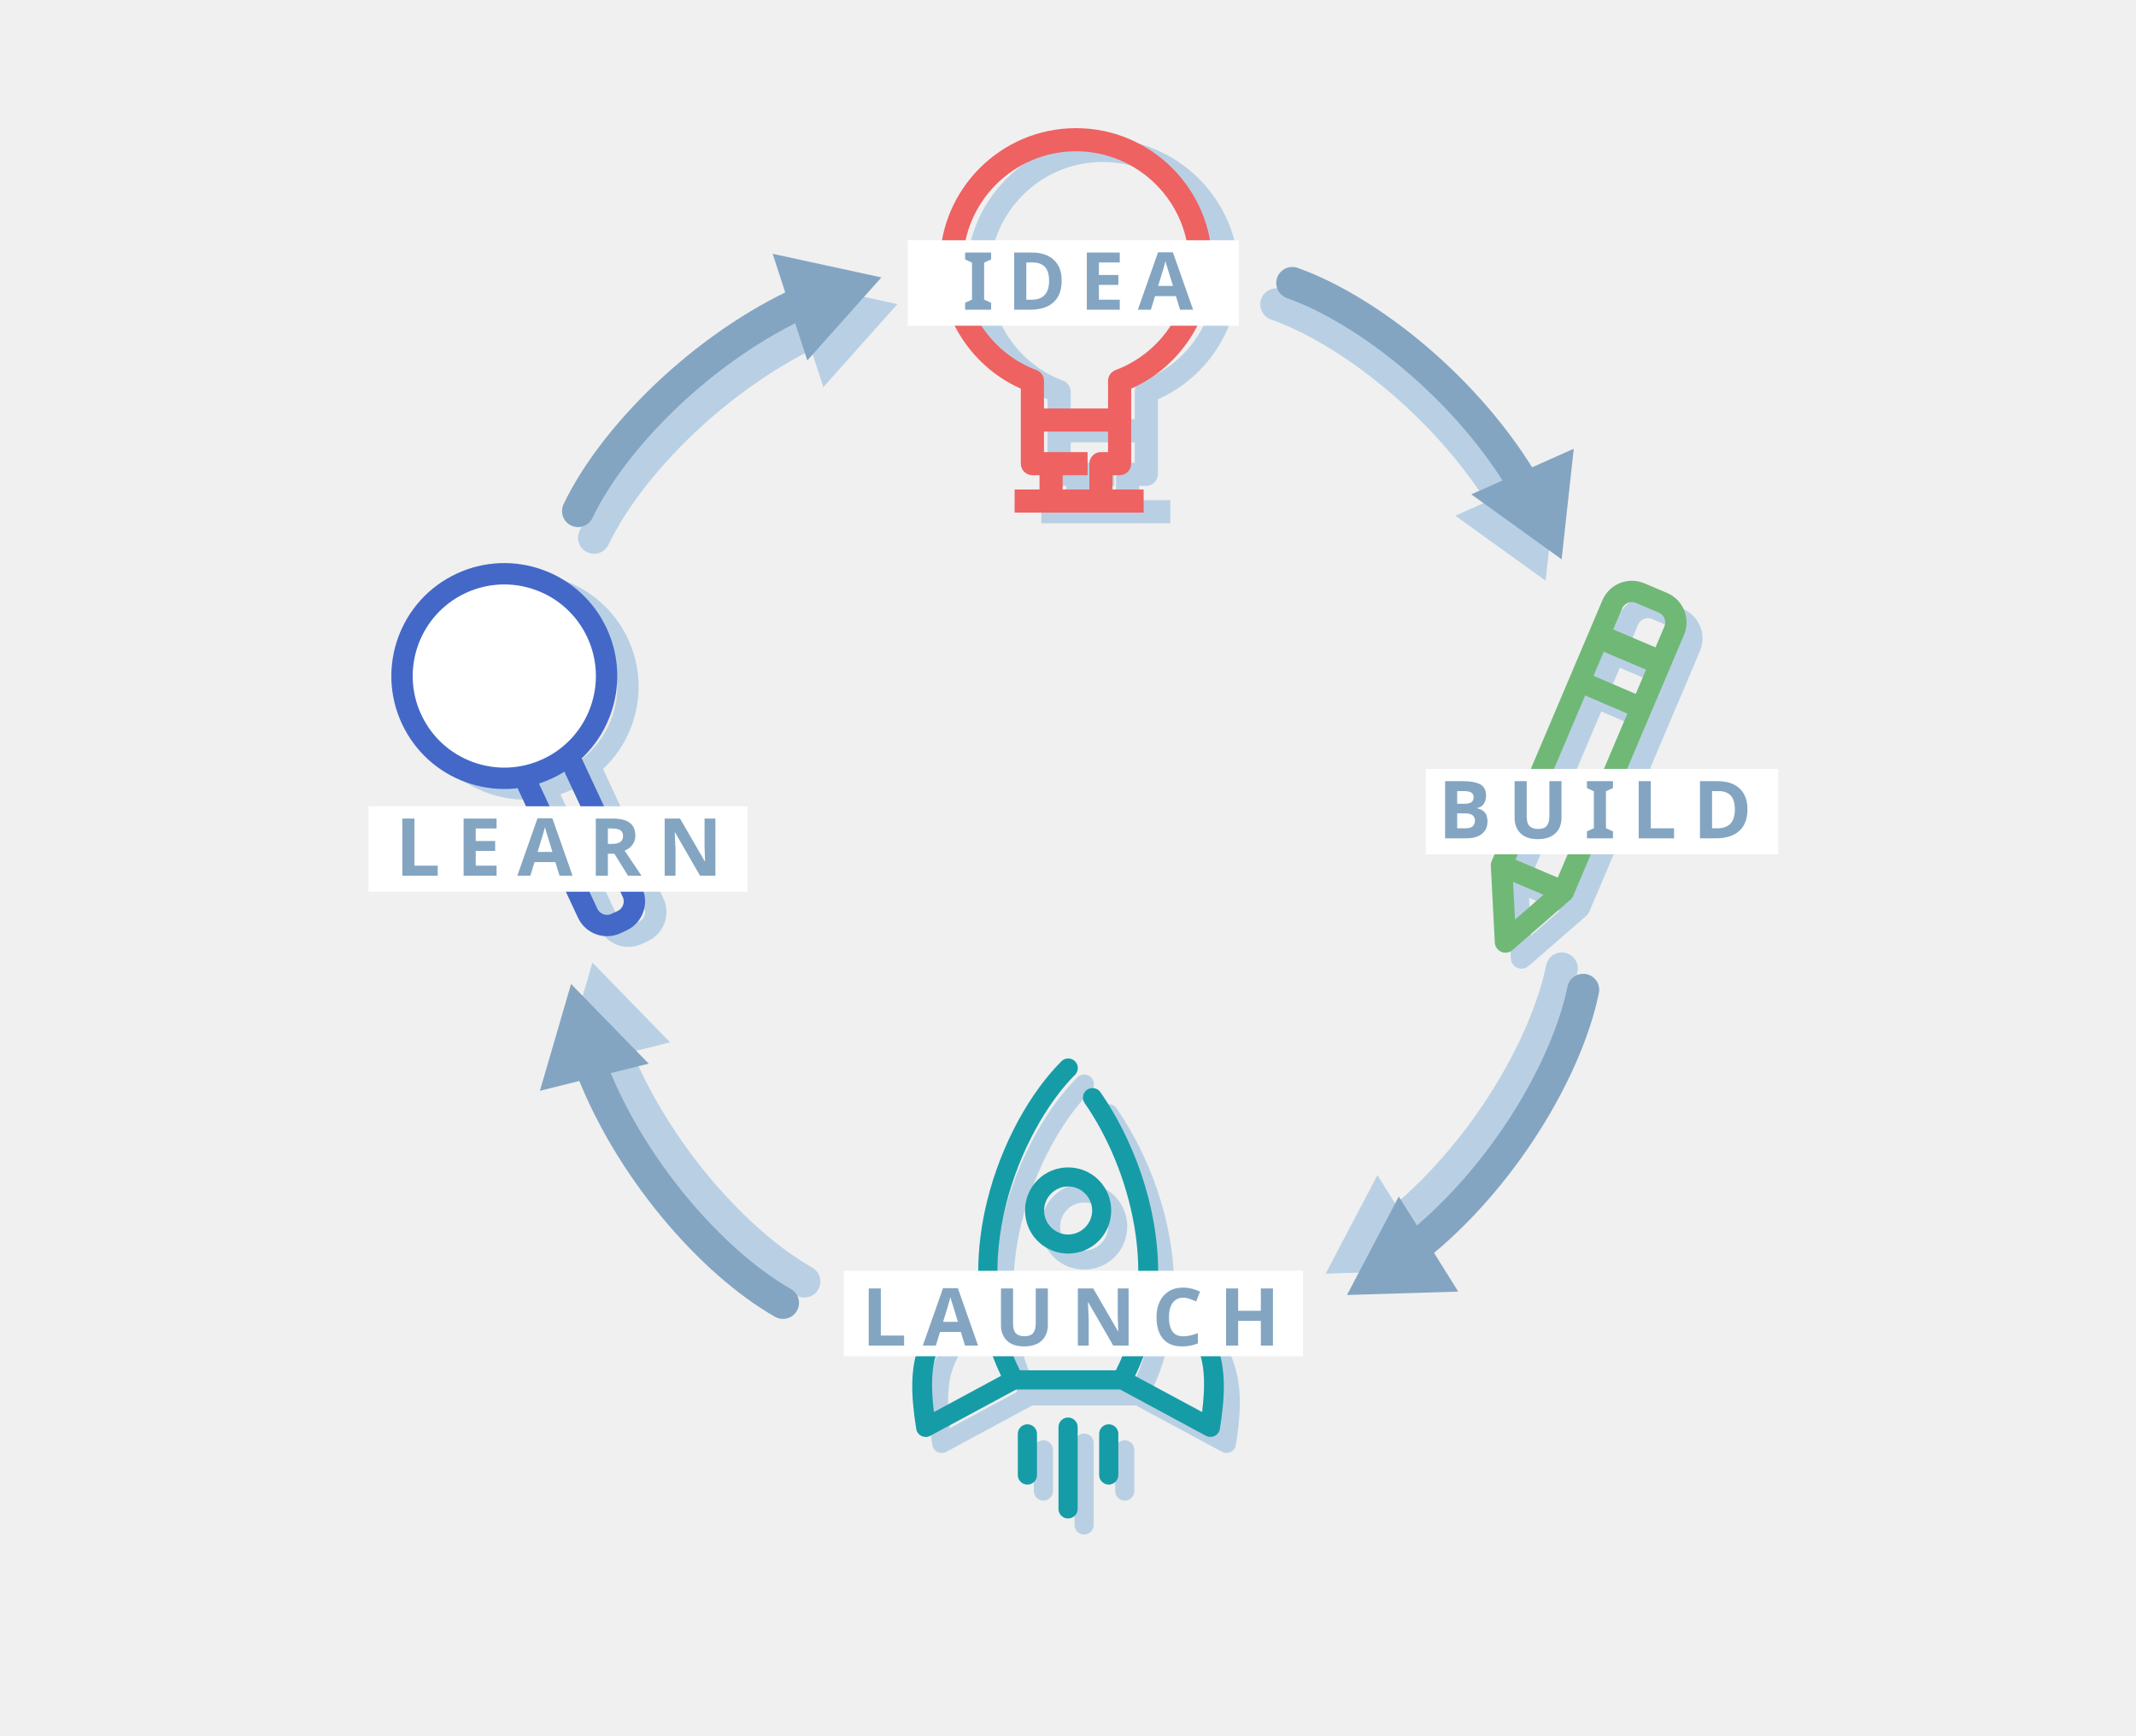
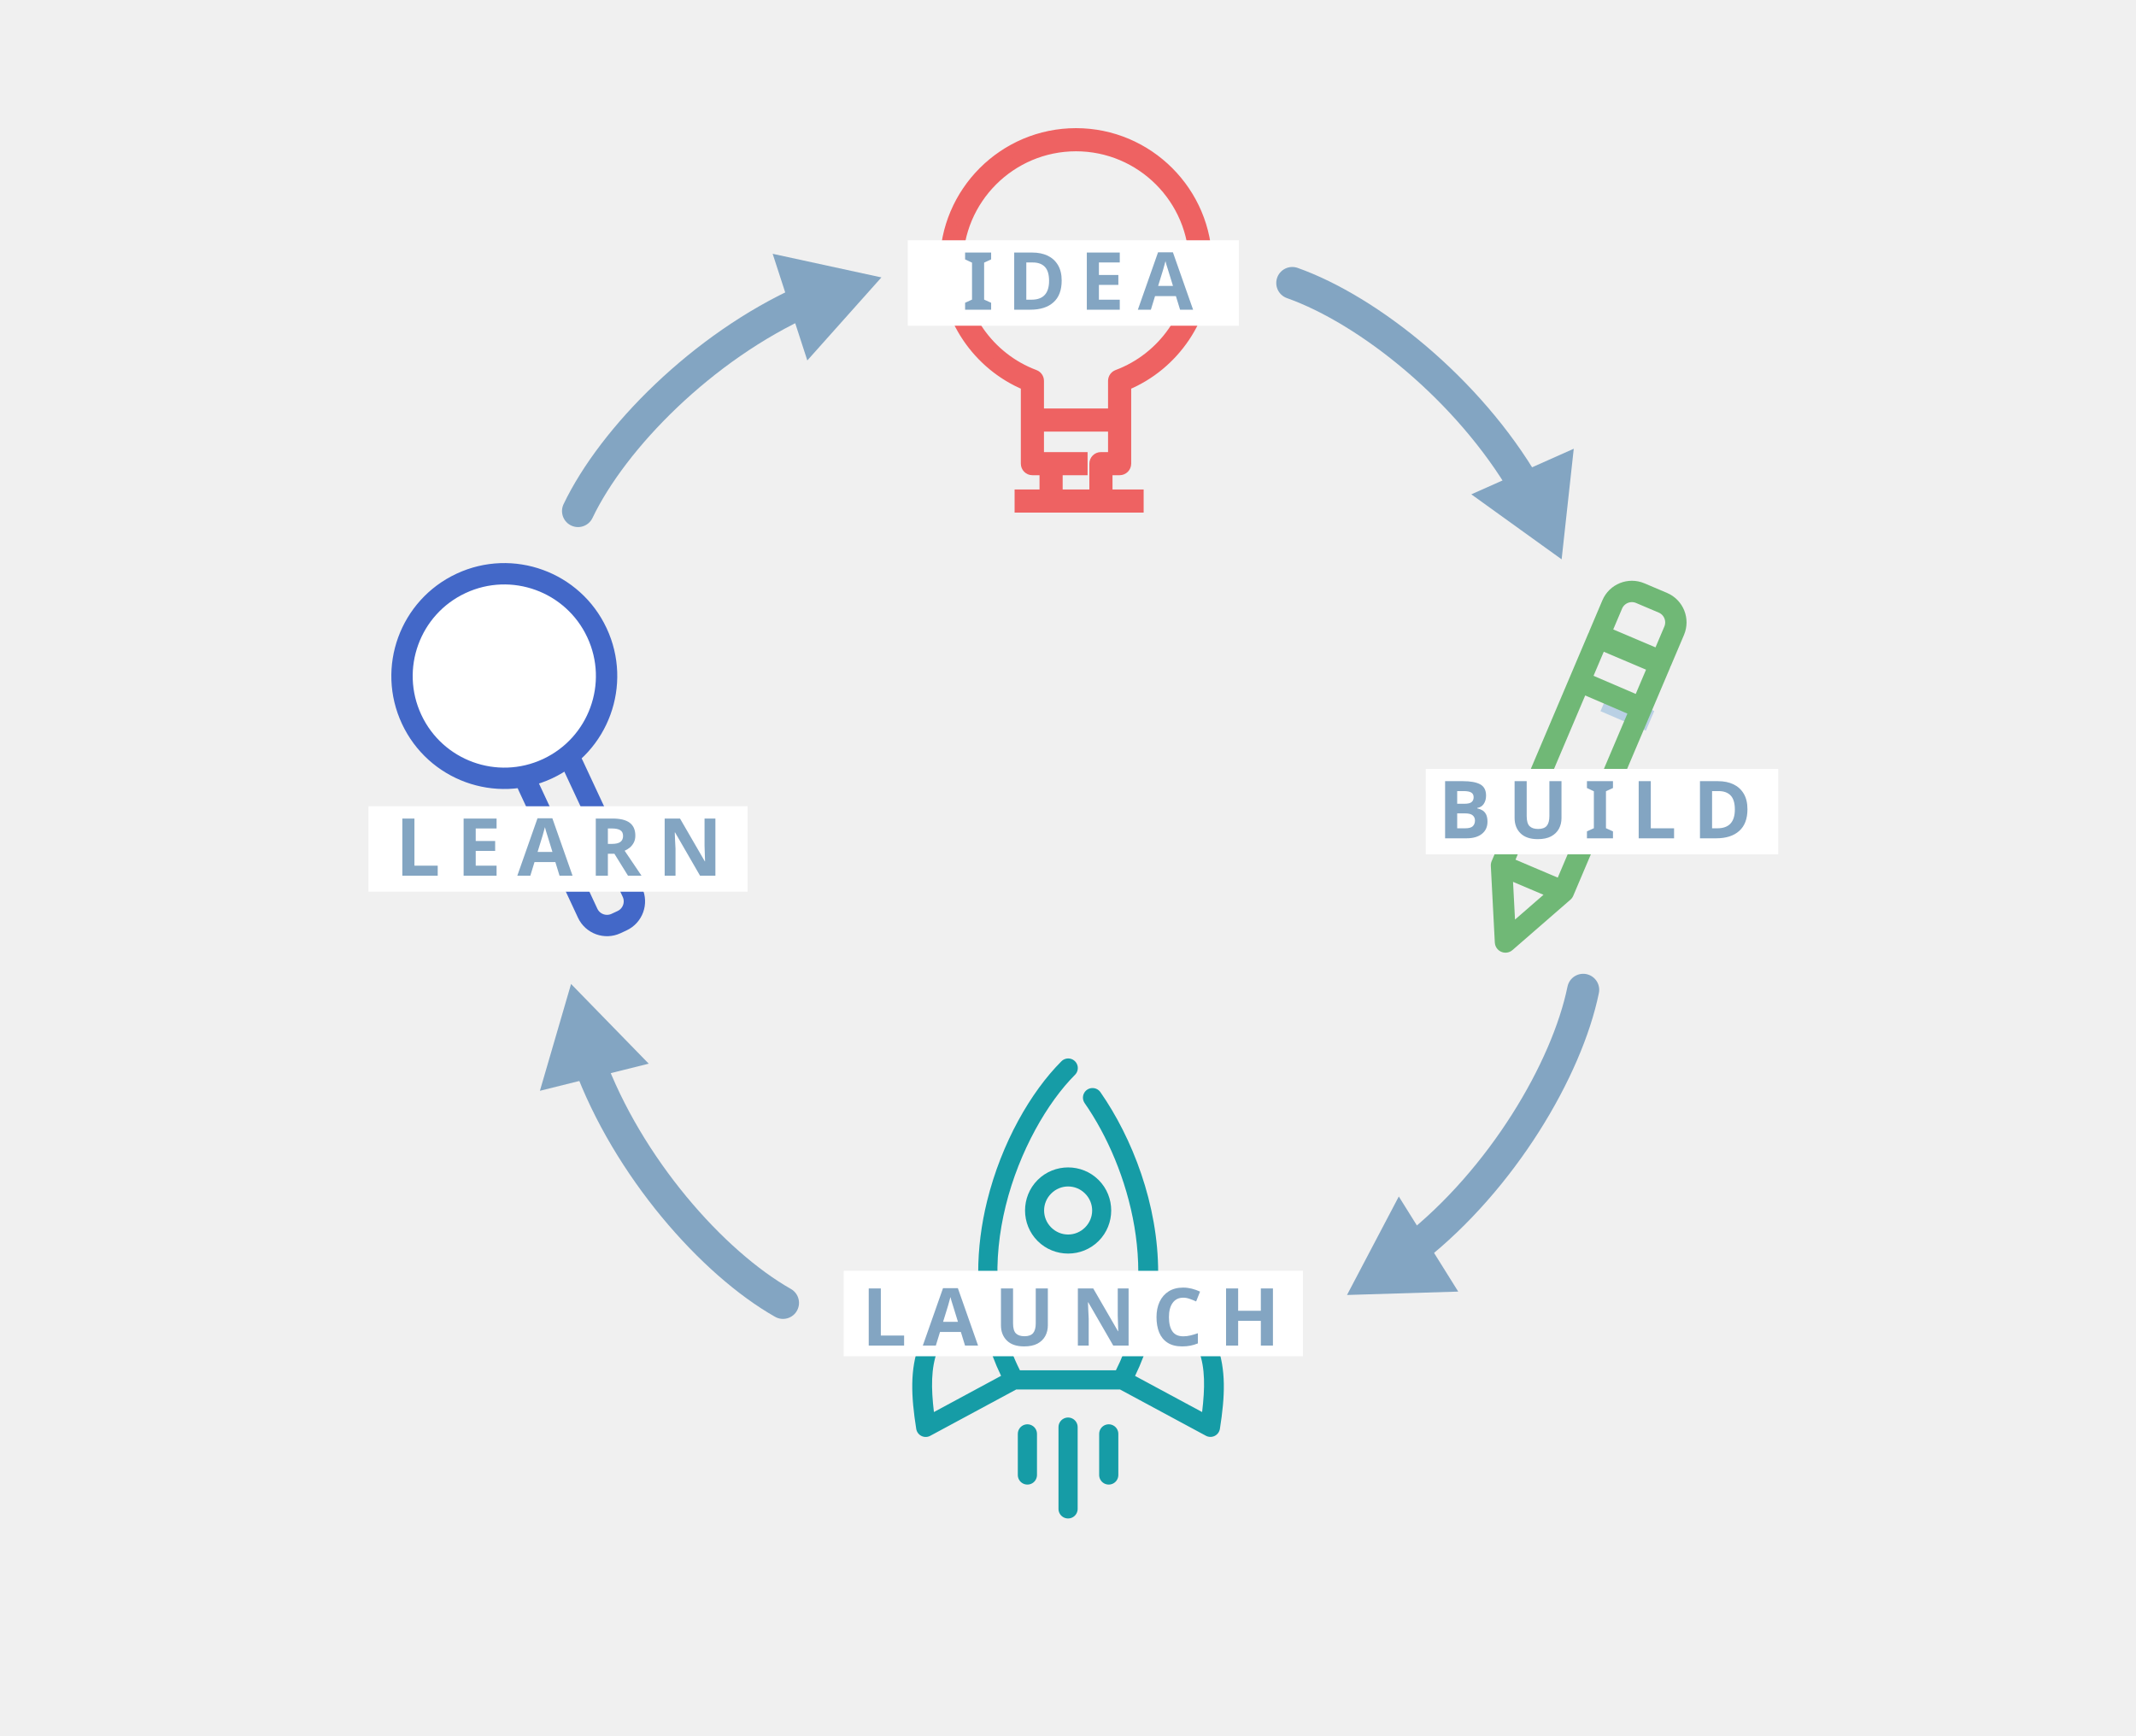
<svg xmlns="http://www.w3.org/2000/svg" width="400px" height="325px" viewBox="0 0 400 325" version="1.1" style="background: #FFFFFF;">
  <defs />
  <g id="Page-1" stroke="none" stroke-width="1" fill="none" fill-rule="evenodd">
    <g id="Home-Page-&gt;-Design-Solutions">
-       <g id="UX-is-not-a-department" transform="translate(68, 25)">
-         <g id="Group-26">
-           <g id="Group-30" transform="translate(19, 11)">
-             <g id="Group-29" transform="translate(152, 17)">
-               <path d="M43.634,42.206 C33.027,23.98 14.314,9.087 -1.13686838e-13,4" id="Oval-3" stroke="#B9D0E4" stroke-width="6" stroke-linecap="round" />
-               <polygon id="Triangle-2-Copy" fill="#B9D0E4" transform="translate(46.77864, 47.53176) rotate(-24) translate(-46.77864, -47.53176) " points="46.779 56.532 36.279 38.532 57.279 38.532" />
-               <path d="M46.634,38.206 C36.027,19.98 17.314,5.087 3,0" id="Oval-3-Copy-2" stroke="#83A5C2" stroke-width="6" stroke-linecap="round" />
-               <polygon id="Triangle-2-Copy-3" fill="#83A5C2" transform="translate(49.77864, 43.53176) rotate(-24) translate(-49.77864, -43.53176) " points="49.779 52.532 39.279 34.532 60.279 34.532" />
+       <g id="Group-26" transform="translate(68, 25)">
+         <g id="Group-30" transform="translate(19, 11)">
+           <g id="Group-29" transform="translate(152, 17)">
+             <path d="M46.634,38.206 C36.027,19.98 17.314,5.087 3,0" id="Oval-3-Copy-2" stroke="#83A5C2" stroke-width="6" stroke-linecap="round" />
+             <polygon id="Triangle-2-Copy-3" fill="#83A5C2" transform="translate(49.77864, 43.53176) rotate(-24) translate(-49.77864, -43.53176) " points="49.779 52.532 39.279 34.532 60.279 34.532" />
+           </g>
+           <g id="Group-29-Copy" transform="translate(183.6667, 181.2761) rotate(-278) translate(-183.6667, -181.2761) translate(150.6667, 151.2761)">
+             <path d="M48.634,38.206 C38.027,19.98 19.314,5.087 5,1.13686838e-13" id="Oval-3-Copy-3" stroke="#83A5C2" stroke-width="6" stroke-linecap="round" />
+             <polygon id="Triangle-2-Copy-4" fill="#83A5C2" transform="translate(51.77864, 43.53176) rotate(-24) translate(-51.77864, -43.53176) " points="51.779 52.532 41.279 34.532 62.279 34.532" />
+           </g>
+           <g id="Group-29-Copy-2" transform="translate(37.34838, 173.1071) rotate(-170) translate(-37.34838, -173.1071) translate(5.348378, 142.6071)">
+             <path d="M47.634,38.206 C37.027,19.98 18.314,5.087 4,5.68434189e-14" id="Oval-3-Copy-4" stroke="#83A5C2" stroke-width="6" stroke-linecap="round" />
+             <polygon id="Triangle-2-Copy-5" fill="#83A5C2" transform="translate(49.79383, 43.7054) rotate(-24) translate(-49.79383, -43.7054) " points="49.794 52.705 39.294 34.705 60.294 34.705" />
+           </g>
+           <g id="Group-29-Copy-3" transform="translate(53.95529, 35.4975) rotate(-84) translate(-53.95529, -35.4975) translate(21.45529, 5.4975)">
+             <path d="M48.634,38.206 C38.027,19.98 19.314,5.087 5,1.70530257e-13" id="Oval-3" stroke="#83A5C2" stroke-width="6" stroke-linecap="round" />
+             <polygon id="Triangle-2-Copy" fill="#83A5C2" transform="translate(50.79383, 43.7054) rotate(-24) translate(-50.79383, -43.7054) " points="50.794 52.705 40.294 34.705 61.294 34.705" />
+           </g>
+         </g>
+         <g id="square-copy">
+           <g id="Group-22" transform="translate(0, 75)">
+             <g id="Group-19" transform="translate(33.45323, 40.82547) rotate(-25) translate(-33.45323, -40.82547) translate(13.95323, 5.825472)" stroke="#4368C8" stroke-width="4">
+               <rect id="Rectangle-5" x="14.528" y="35.66" width="9.245" height="34.34" rx="4" />
+               <circle id="Oval-2" fill="#FFFFFF" cx="19.151" cy="19.151" r="19.151" />
            </g>
-             <g id="Group-29-Copy" transform="translate(183.6667, 181.2761) rotate(-278) translate(-183.6667, -181.2761) translate(150.6667, 151.2761)">
-               <path d="M44.116,41.61 C33.51,23.384 14.797,8.491 0.482,3.404" id="Oval-3" stroke="#B9D0E4" stroke-width="6" stroke-linecap="round" />
-               <polygon id="Triangle-2-Copy" fill="#B9D0E4" transform="translate(47.26087, 46.93614) rotate(-24) translate(-47.26087, -46.93614) " points="47.261 55.936 36.761 37.936 57.761 37.936" />
-               <path d="M48.634,38.206 C38.027,19.98 19.314,5.087 5,5.68434189e-14" id="Oval-3-Copy-3" stroke="#83A5C2" stroke-width="6" stroke-linecap="round" />
-               <polygon id="Triangle-2-Copy-4" fill="#83A5C2" transform="translate(51.77864, 43.53176) rotate(-24) translate(-51.77864, -43.53176) " points="51.779 52.532 41.279 34.532 62.279 34.532" />
-             </g>
-             <g id="Group-29-Copy-2" transform="translate(37.34838, 173.1071) rotate(-170) translate(-37.34838, -173.1071) translate(5.348378, 142.6071)">
-               <path d="M44.389,42.84 C33.783,24.613 15.07,9.721 0.755,4.634" id="Oval-3" stroke="#B9D0E4" stroke-width="6" stroke-linecap="round" />
-               <polygon id="Triangle-2-Copy" fill="#B9D0E4" transform="translate(46.54919, 48.33923) rotate(-24) translate(-46.54919, -48.33923) " points="46.549 57.339 36.049 39.339 57.049 39.339" />
-               <path d="M47.634,38.206 C37.027,19.98 18.314,5.087 4,8.52651283e-14" id="Oval-3-Copy-4" stroke="#83A5C2" stroke-width="6" stroke-linecap="round" />
-               <polygon id="Triangle-2-Copy-5" fill="#83A5C2" transform="translate(49.79383, 43.7054) rotate(-24) translate(-49.79383, -43.7054) " points="49.794 52.705 39.294 34.705 60.294 34.705" />
-             </g>
-             <g id="Group-29-Copy-3" transform="translate(53.95529, 35.4975) rotate(-84) translate(-53.95529, -35.4975) translate(21.45529, 5.4975)">
-               <path d="M43.975,41.712 C33.368,23.486 14.655,8.593 0.341,3.506" id="Oval-3-Copy" stroke="#B9D0E4" stroke-width="6" stroke-linecap="round" />
-               <polygon id="Triangle-2-Copy-2" fill="#B9D0E4" transform="translate(46.13481, 47.21161) rotate(-24) translate(-46.13481, -47.21161) " points="46.135 56.212 35.635 38.212 56.635 38.212" />
-               <path d="M48.634,38.206 C38.027,19.98 19.314,5.087 5,1.70530257e-13" id="Oval-3" stroke="#83A5C2" stroke-width="6" stroke-linecap="round" />
-               <polygon id="Triangle-2-Copy" fill="#83A5C2" transform="translate(50.79383, 43.7054) rotate(-24) translate(-50.79383, -43.7054) " points="50.794 52.705 40.294 34.705 61.294 34.705" />
+             <g id="Group-20" transform="translate(1, 49)">
+               <rect id="Rectangle-14" fill="#FFFFFF" x="0" y="2" width="71" height="16" />
+               <text id="LEARN" font-family="Nunito-Black, Nunito" font-size="15" font-weight="700" letter-spacing="3" fill="#83A5C2">
+                 <tspan x="5" y="15">LEARN</tspan>
+               </text>
            </g>
          </g>
-           <g id="square-copy">
-             <g id="Group-22" transform="translate(0, 75)">
-               <g id="Group-19-Copy" transform="translate(37.45323, 42.82547) rotate(-25) translate(-37.45323, -42.82547) translate(17.95323, 7.825472)" stroke="#B9D0E4" stroke-width="4">
-                 <rect id="Rectangle-5" x="14.528" y="35.66" width="9.245" height="34.34" rx="4" />
-                 <circle id="Oval-2" fill="#EBEBEB" cx="19.151" cy="19.151" r="19.151" />
-               </g>
-               <g id="Group-19" transform="translate(33.45323, 40.82547) rotate(-25) translate(-33.45323, -40.82547) translate(13.95323, 5.825472)" stroke="#4368C8" stroke-width="4">
-                 <rect id="Rectangle-5" x="14.528" y="35.66" width="9.245" height="34.34" rx="4" />
-                 <circle id="Oval-2" fill="#FFFFFF" cx="19.151" cy="19.151" r="19.151" />
-               </g>
-               <g id="Group-20" transform="translate(1, 49)">
-                 <rect id="Rectangle-14" fill="#FFFFFF" x="0" y="2" width="71" height="16" />
-                 <text id="LEARN" font-family="Nunito-Black, Nunito" font-size="15" font-weight="700" letter-spacing="3" fill="#83A5C2">
-                   <tspan x="5" y="15">LEARN</tspan>
+           <g id="Group-18" transform="translate(199, 84)">
+             <g id="Group-25" transform="translate(12, 3)" stroke="#B9D0E4" stroke-width="4">
+               <path d="M21.506,19.354 L30,23" id="Path-4" />
+             </g>
+             <g id="Group-25-Copy" transform="translate(9, 0)" stroke="#70B876" stroke-width="4">
+               <path d="M13.302,10.97 L25.902,10.97 L25.902,57.278 L13.302,57.278 L13.302,10.97 Z M13.302,4.201 C13.302,1.992 15.094,0.201 17.306,0.201 L21.898,0.201 C24.11,0.201 25.902,1.983 25.902,4.201 L25.902,10.432 L13.302,10.432 L13.302,4.201 Z M19.602,70.201 L13.302,57.278 L25.902,57.278 L19.602,70.201 Z" id="Combined-Shape" stroke-linecap="round" stroke-linejoin="round" transform="translate(19.60223, 35.20125) rotate(23) translate(-19.60223, -35.20125) " />
+               <path d="M21.506,19.354 L30,23" id="Path-4" />
+             </g>
+             <g id="Group-21" transform="translate(0, 33)">
+               <rect id="Rectangle-16" fill="#FFFFFF" x="0" y="2" width="66" height="16" />
+               <text id="BUILD-Copy" font-family="Nunito-Black, Nunito" font-size="15" font-weight="700" letter-spacing="3" fill="#83A5C2">
+                 <tspan x="2.272" y="15">BUILD</tspan>
+               </text>
+             </g>
+           </g>
+           <g id="noun_906655" transform="translate(102, 0)">
+             <g id="Group">
+               <path d="M31.5,0 C17.99,0 7,10.99 7,24.5 C7,34.377 13.061,43.368 22.167,47.13 L22.167,53.667 L22.167,61.833 C22.167,62.477 22.689,63 23.333,63 L25.667,63 L25.667,67.667 L21,67.667 L21,70 L25.667,70 L28,70 L35,70 L37.333,70 L43.167,70 L43.167,67.667 L37.333,67.667 L37.333,63 L39.667,63 C40.311,63 40.833,62.477 40.833,61.833 L40.833,53.667 L40.833,47.13 C49.939,43.368 56,34.377 56,24.5 C56,10.99 45.01,0 31.5,0 Z M38.5,60.667 L36.167,60.667 C35.523,60.667 35,61.189 35,61.833 L35,67.667 L28,67.667 L28,63 L32.667,63 L32.667,60.667 L26.833,60.667 L24.5,60.667 L24.5,54.833 L38.5,54.833 L38.5,60.667 Z M39.257,45.242 C38.802,45.413 38.5,45.849 38.5,46.335 L38.5,52.5 L32.667,52.5 L30.333,52.5 L24.5,52.5 L24.5,46.335 C24.5,45.849 24.198,45.413 23.743,45.242 C15.123,42.016 9.333,33.681 9.333,24.5 C9.333,12.277 19.277,2.333 31.5,2.333 C43.723,2.333 53.667,12.277 53.667,24.5 C53.667,33.681 47.877,42.016 39.257,45.242 Z" id="Shape-Copy-2" stroke="#EE6262" stroke-width="2" fill="#EE6262" fill-rule="nonzero" />
+               <g id="Group-24" transform="translate(0, 18)">
+                 <rect id="Rectangle-15" fill="#FFFFFF" x="0" y="2" width="62" height="16" />
+                 <text id="IDEA" font-family="Nunito-Black, Nunito" font-size="15" font-weight="700" letter-spacing="2.5" fill="#83A5C2">
+                   <tspan x="10.245" y="15">IDEA</tspan>
                </text>
              </g>
            </g>
-             <g id="Group-18" transform="translate(199, 84)">
-               <g id="Group-25" transform="translate(12, 3)" stroke="#B9D0E4" stroke-width="4">
-                 <path d="M13.302,10.97 L25.902,10.97 L25.902,57.278 L13.302,57.278 L13.302,10.97 Z M13.302,4.201 C13.302,1.992 15.094,0.201 17.306,0.201 L21.898,0.201 C24.11,0.201 25.902,1.983 25.902,4.201 L25.902,10.432 L13.302,10.432 L13.302,4.201 Z M19.602,70.201 L13.302,57.278 L25.902,57.278 L19.602,70.201 Z" id="Combined-Shape" stroke-linecap="round" stroke-linejoin="round" transform="translate(19.60223, 35.20125) rotate(23) translate(-19.60223, -35.20125) " />
-                 <path d="M21.506,19.354 L30,23" id="Path-4" />
-               </g>
-               <g id="Group-25-Copy" transform="translate(9, 0)" stroke="#70B876" stroke-width="4">
-                 <path d="M13.302,10.97 L25.902,10.97 L25.902,57.278 L13.302,57.278 L13.302,10.97 Z M13.302,4.201 C13.302,1.992 15.094,0.201 17.306,0.201 L21.898,0.201 C24.11,0.201 25.902,1.983 25.902,4.201 L25.902,10.432 L13.302,10.432 L13.302,4.201 Z M19.602,70.201 L13.302,57.278 L25.902,57.278 L19.602,70.201 Z" id="Combined-Shape" stroke-linecap="round" stroke-linejoin="round" transform="translate(19.60223, 35.20125) rotate(23) translate(-19.60223, -35.20125) " />
-                 <path d="M21.506,19.354 L30,23" id="Path-4" />
-               </g>
-               <g id="Group-21" transform="translate(0, 33)">
-                 <rect id="Rectangle-16" fill="#FFFFFF" x="0" y="2" width="66" height="16" />
-                 <text id="BUILD-Copy" font-family="Nunito-Black, Nunito" font-size="15" font-weight="700" letter-spacing="3" fill="#83A5C2">
-                   <tspan x="2.272" y="15">BUILD</tspan>
-                 </text>
-               </g>
-             </g>
-             <g id="noun_906655" transform="translate(102, 0)">
-               <g id="Group">
-                 <path d="M36.5,2 C22.99,2 12,12.99 12,26.5 C12,36.377 18.061,45.368 27.167,49.13 L27.167,55.667 L27.167,63.833 C27.167,64.477 27.689,65 28.333,65 L30.667,65 L30.667,69.667 L26,69.667 L26,72 L30.667,72 L33,72 L40,72 L42.333,72 L48.167,72 L48.167,69.667 L42.333,69.667 L42.333,65 L44.667,65 C45.311,65 45.833,64.477 45.833,63.833 L45.833,55.667 L45.833,49.13 C54.939,45.368 61,36.377 61,26.5 C61,12.99 50.01,2 36.5,2 Z M43.5,62.667 L41.167,62.667 C40.523,62.667 40,63.189 40,63.833 L40,69.667 L33,69.667 L33,65 L37.667,65 L37.667,62.667 L31.833,62.667 L29.5,62.667 L29.5,56.833 L43.5,56.833 L43.5,62.667 Z M44.257,47.242 C43.802,47.413 43.5,47.849 43.5,48.335 L43.5,54.5 L37.667,54.5 L35.333,54.5 L29.5,54.5 L29.5,48.335 C29.5,47.849 29.198,47.413 28.743,47.242 C20.123,44.016 14.333,35.681 14.333,26.5 C14.333,14.277 24.277,4.333 36.5,4.333 C48.723,4.333 58.667,14.277 58.667,26.5 C58.667,35.681 52.877,44.016 44.257,47.242 Z" id="Shape" stroke="#B9D0E4" stroke-width="2" fill="#B9D0E4" fill-rule="nonzero" />
-                 <path d="M31.5,0 C17.99,0 7,10.99 7,24.5 C7,34.377 13.061,43.368 22.167,47.13 L22.167,53.667 L22.167,61.833 C22.167,62.477 22.689,63 23.333,63 L25.667,63 L25.667,67.667 L21,67.667 L21,70 L25.667,70 L28,70 L35,70 L37.333,70 L43.167,70 L43.167,67.667 L37.333,67.667 L37.333,63 L39.667,63 C40.311,63 40.833,62.477 40.833,61.833 L40.833,53.667 L40.833,47.13 C49.939,43.368 56,34.377 56,24.5 C56,10.99 45.01,0 31.5,0 Z M38.5,60.667 L36.167,60.667 C35.523,60.667 35,61.189 35,61.833 L35,67.667 L28,67.667 L28,63 L32.667,63 L32.667,60.667 L26.833,60.667 L24.5,60.667 L24.5,54.833 L38.5,54.833 L38.5,60.667 Z M39.257,45.242 C38.802,45.413 38.5,45.849 38.5,46.335 L38.5,52.5 L32.667,52.5 L30.333,52.5 L24.5,52.5 L24.5,46.335 C24.5,45.849 24.198,45.413 23.743,45.242 C15.123,42.016 9.333,33.681 9.333,24.5 C9.333,12.277 19.277,2.333 31.5,2.333 C43.723,2.333 53.667,12.277 53.667,24.5 C53.667,33.681 47.877,42.016 39.257,45.242 Z" id="Shape-Copy-2" stroke="#EE6262" stroke-width="2" fill="#EE6262" fill-rule="nonzero" />
-                 <g id="Group-24" transform="translate(0, 18)">
-                   <rect id="Rectangle-15" fill="#FFFFFF" x="0" y="2" width="62" height="16" />
-                   <text id="IDEA" font-family="Nunito-Black, Nunito" font-size="15" font-weight="700" letter-spacing="2.5" fill="#83A5C2">
-                     <tspan x="10.245" y="15">IDEA</tspan>
-                   </text>
-                 </g>
-               </g>
-             </g>
-             <g id="Group-23" transform="translate(82, 172)">
-               <path d="M86.228,18 C78.162,18 67.533,20.847 57.895,26.668 C54.093,28.965 50.448,31.751 47.207,35 C45.5,34.814 43.883,34.685 42.382,34.635 C37.321,34.467 33.352,35.081 29.927,36.655 C25.359,38.754 21.996,42.429 18.341,47.455 C17.999,47.928 17.908,48.539 18.097,49.091 C18.287,49.644 18.734,50.069 19.295,50.232 L36.799,55.478 L50.545,69.224 L55.791,86.728 C55.96,87.284 56.389,87.724 56.941,87.908 C57.492,88.092 58.099,87.997 58.568,87.654 C63.594,83.998 67.241,80.636 69.34,76.068 C71.376,71.636 71.834,66.277 71.023,58.844 C80.141,49.771 85.488,37.477 87.322,27.257 C87.437,26.626 87.206,25.981 86.717,25.566 C86.228,25.15 85.554,25.027 84.95,25.243 C84.346,25.459 83.902,25.981 83.787,26.612 C81.193,41.07 70.74,60.171 52.537,66.138 L39.829,53.43 C43.267,42.958 50.952,35.066 59.746,29.754 C68.821,24.273 79.033,21.591 86.228,21.591 C86.875,21.6 87.477,21.26 87.804,20.701 C88.13,20.141 88.13,19.45 87.804,18.89 C87.477,18.331 86.875,17.991 86.228,18 Z M67.376,30.568 C62.936,30.568 59.297,34.206 59.297,38.647 C59.297,43.087 62.936,46.726 67.376,46.726 C71.817,46.726 75.455,43.087 75.455,38.647 C75.455,34.206 71.817,30.568 67.376,30.568 Z M67.376,34.158 C69.877,34.158 71.865,36.147 71.865,38.647 C71.865,41.147 69.877,43.135 67.376,43.135 C64.876,43.135 62.888,41.147 62.888,38.647 C62.888,36.147 64.876,34.158 67.376,34.158 Z M40.082,38.198 C41.334,38.171 42.707,38.237 44.177,38.338 C40.973,42.208 38.34,46.639 36.603,51.663 L22.914,47.567 C25.718,44.008 28.327,41.368 31.441,39.937 C33.776,38.864 36.528,38.275 40.082,38.198 Z M32.143,61.06 C31.747,61.118 31.382,61.305 31.105,61.593 L25.719,66.979 C25.248,67.427 25.056,68.095 25.216,68.724 C25.377,69.354 25.865,69.848 26.493,70.015 C27.121,70.183 27.791,69.998 28.244,69.532 L33.63,64.146 C34.201,63.609 34.358,62.764 34.018,62.058 C33.678,61.352 32.919,60.948 32.143,61.06 L32.143,61.06 Z M67.685,61.902 C68.076,67.526 67.534,71.431 66.086,74.582 C64.656,77.695 61.985,80.278 58.428,83.081 L54.332,69.42 C59.36,67.685 63.813,65.096 67.685,61.902 Z M38.427,65.549 C38.031,65.606 37.666,65.793 37.389,66.082 L26.617,76.854 C26.146,77.302 25.953,77.969 26.114,78.599 C26.275,79.228 26.763,79.722 27.391,79.89 C28.019,80.057 28.688,79.872 29.141,79.407 L39.913,68.634 C40.485,68.098 40.642,67.253 40.302,66.546 C39.961,65.84 39.202,65.436 38.427,65.549 Z M42.915,71.832 C42.519,71.89 42.154,72.077 41.877,72.365 L36.491,77.751 C36.02,78.199 35.828,78.867 35.988,79.496 C36.149,80.126 36.637,80.62 37.265,80.787 C37.893,80.955 38.563,80.77 39.016,80.304 L44.402,74.918 C44.973,74.382 45.13,73.536 44.79,72.83 C44.45,72.124 43.691,71.72 42.915,71.832 Z" id="Shape" fill="#B9D0E4" fill-rule="nonzero" transform="translate(53.02422, 53) rotate(-45) translate(-53.02422, -53) " />
-               <path d="M83.228,15 C75.162,15 64.533,17.847 54.895,23.668 C51.093,25.965 47.448,28.751 44.207,32 C42.5,31.814 40.883,31.685 39.382,31.635 C34.321,31.467 30.352,32.081 26.927,33.655 C22.359,35.754 18.996,39.429 15.341,44.455 C14.999,44.928 14.908,45.539 15.097,46.091 C15.287,46.644 15.734,47.069 16.295,47.232 L33.799,52.478 L47.545,66.224 L52.791,83.728 C52.96,84.284 53.389,84.724 53.941,84.908 C54.492,85.092 55.099,84.997 55.568,84.654 C60.594,80.998 64.241,77.636 66.34,73.068 C68.376,68.636 68.834,63.277 68.023,55.844 C77.141,46.771 82.488,34.477 84.322,24.257 C84.437,23.626 84.206,22.981 83.717,22.566 C83.228,22.15 82.554,22.027 81.95,22.243 C81.346,22.459 80.902,22.981 80.787,23.612 C78.193,38.07 67.74,57.171 49.537,63.138 L36.829,50.43 C40.267,39.958 47.952,32.066 56.746,26.754 C65.821,21.273 76.033,18.591 83.228,18.591 C83.875,18.6 84.477,18.26 84.804,17.701 C85.13,17.141 85.13,16.45 84.804,15.89 C84.477,15.331 83.875,14.991 83.228,15 Z M64.376,27.568 C59.936,27.568 56.297,31.206 56.297,35.647 C56.297,40.087 59.936,43.726 64.376,43.726 C68.817,43.726 72.455,40.087 72.455,35.647 C72.455,31.206 68.817,27.568 64.376,27.568 Z M64.376,31.158 C66.877,31.158 68.865,33.147 68.865,35.647 C68.865,38.147 66.877,40.135 64.376,40.135 C61.876,40.135 59.888,38.147 59.888,35.647 C59.888,33.147 61.876,31.158 64.376,31.158 Z M37.082,35.198 C38.334,35.171 39.707,35.237 41.177,35.338 C37.973,39.208 35.34,43.639 33.603,48.663 L19.914,44.567 C22.718,41.008 25.327,38.368 28.441,36.937 C30.776,35.864 33.528,35.275 37.082,35.198 Z M29.143,58.06 C28.747,58.118 28.382,58.305 28.105,58.593 L22.719,63.979 C22.248,64.427 22.056,65.095 22.216,65.724 C22.377,66.354 22.865,66.848 23.493,67.015 C24.121,67.183 24.791,66.998 25.244,66.532 L30.63,61.146 C31.201,60.609 31.358,59.764 31.018,59.058 C30.678,58.352 29.919,57.948 29.143,58.06 L29.143,58.06 Z M64.685,58.902 C65.076,64.526 64.534,68.431 63.086,71.582 C61.656,74.695 58.985,77.278 55.428,80.081 L51.332,66.42 C56.36,64.685 60.813,62.096 64.685,58.902 Z M35.427,62.549 C35.031,62.606 34.666,62.793 34.389,63.082 L23.617,73.854 C23.146,74.302 22.953,74.969 23.114,75.599 C23.275,76.228 23.763,76.722 24.391,76.89 C25.019,77.057 25.688,76.872 26.141,76.407 L36.913,65.634 C37.485,65.098 37.642,64.253 37.302,63.546 C36.961,62.84 36.202,62.436 35.427,62.549 Z M39.915,68.832 C39.519,68.89 39.154,69.077 38.877,69.365 L33.491,74.751 C33.02,75.199 32.828,75.867 32.988,76.496 C33.149,77.126 33.637,77.62 34.265,77.787 C34.893,77.955 35.563,77.77 36.016,77.304 L41.402,71.918 C41.973,71.382 42.13,70.536 41.79,69.83 C41.45,69.124 40.691,68.72 39.915,68.832 Z" id="Shape-Copy-3" fill="#169CA6" fill-rule="nonzero" transform="translate(50.02422, 50) rotate(-45) translate(-50.02422, -50) " />
-               <rect id="Rectangle-17" fill="#FFFFFF" x="8" y="41" width="86" height="16" />
-               <text id="LAUNCH" font-family="Nunito-Black, Nunito" font-size="15" font-weight="700" letter-spacing="3" fill="#83A5C2">
-                 <tspan x="11.34" y="55">LAUNCH</tspan>
-               </text>
-             </g>
+           </g>
+           <g id="Group-23" transform="translate(82, 172)">
+             <path d="M83.228,15 C75.162,15 64.533,17.847 54.895,23.668 C51.093,25.965 47.448,28.751 44.207,32 C42.5,31.814 40.883,31.685 39.382,31.635 C34.321,31.467 30.352,32.081 26.927,33.655 C22.359,35.754 18.996,39.429 15.341,44.455 C14.999,44.928 14.908,45.539 15.097,46.091 C15.287,46.644 15.734,47.069 16.295,47.232 L33.799,52.478 L47.545,66.224 L52.791,83.728 C52.96,84.284 53.389,84.724 53.941,84.908 C54.492,85.092 55.099,84.997 55.568,84.654 C60.594,80.998 64.241,77.636 66.34,73.068 C68.376,68.636 68.834,63.277 68.023,55.844 C77.141,46.771 82.488,34.477 84.322,24.257 C84.437,23.626 84.206,22.981 83.717,22.566 C83.228,22.15 82.554,22.027 81.95,22.243 C81.346,22.459 80.902,22.981 80.787,23.612 C78.193,38.07 67.74,57.171 49.537,63.138 L36.829,50.43 C40.267,39.958 47.952,32.066 56.746,26.754 C65.821,21.273 76.033,18.591 83.228,18.591 C83.875,18.6 84.477,18.26 84.804,17.701 C85.13,17.141 85.13,16.45 84.804,15.89 C84.477,15.331 83.875,14.991 83.228,15 Z M64.376,27.568 C59.936,27.568 56.297,31.206 56.297,35.647 C56.297,40.087 59.936,43.726 64.376,43.726 C68.817,43.726 72.455,40.087 72.455,35.647 C72.455,31.206 68.817,27.568 64.376,27.568 Z M64.376,31.158 C66.877,31.158 68.865,33.147 68.865,35.647 C68.865,38.147 66.877,40.135 64.376,40.135 C61.876,40.135 59.888,38.147 59.888,35.647 C59.888,33.147 61.876,31.158 64.376,31.158 Z M37.082,35.198 C38.334,35.171 39.707,35.237 41.177,35.338 C37.973,39.208 35.34,43.639 33.603,48.663 L19.914,44.567 C22.718,41.008 25.327,38.368 28.441,36.937 C30.776,35.864 33.528,35.275 37.082,35.198 Z M29.143,58.06 C28.747,58.118 28.382,58.305 28.105,58.593 L22.719,63.979 C22.248,64.427 22.056,65.095 22.216,65.724 C22.377,66.354 22.865,66.848 23.493,67.015 C24.121,67.183 24.791,66.998 25.244,66.532 L30.63,61.146 C31.201,60.609 31.358,59.764 31.018,59.058 C30.678,58.352 29.919,57.948 29.143,58.06 L29.143,58.06 Z M64.685,58.902 C65.076,64.526 64.534,68.431 63.086,71.582 C61.656,74.695 58.985,77.278 55.428,80.081 L51.332,66.42 C56.36,64.685 60.813,62.096 64.685,58.902 Z M35.427,62.549 C35.031,62.606 34.666,62.793 34.389,63.082 L23.617,73.854 C23.146,74.302 22.953,74.969 23.114,75.599 C23.275,76.228 23.763,76.722 24.391,76.89 C25.019,77.057 25.688,76.872 26.141,76.407 L36.913,65.634 C37.485,65.098 37.642,64.253 37.302,63.546 C36.961,62.84 36.202,62.436 35.427,62.549 Z M39.915,68.832 C39.519,68.89 39.154,69.077 38.877,69.365 L33.491,74.751 C33.02,75.199 32.828,75.867 32.988,76.496 C33.149,77.126 33.637,77.62 34.265,77.787 C34.893,77.955 35.563,77.77 36.016,77.304 L41.402,71.918 C41.973,71.382 42.13,70.536 41.79,69.83 C41.45,69.124 40.691,68.72 39.915,68.832 Z" id="Shape-Copy-3" fill="#169CA6" fill-rule="nonzero" transform="translate(50.02422, 50) rotate(-45) translate(-50.02422, -50) " />
+             <rect id="Rectangle-17" fill="#FFFFFF" x="8" y="41" width="86" height="16" />
+             <text id="LAUNCH" font-family="Nunito-Black, Nunito" font-size="15" font-weight="700" letter-spacing="3" fill="#83A5C2">
+               <tspan x="11.34" y="55">LAUNCH</tspan>
+             </text>
          </g>
        </g>
      </g>
    </g>
  </g>
</svg>
